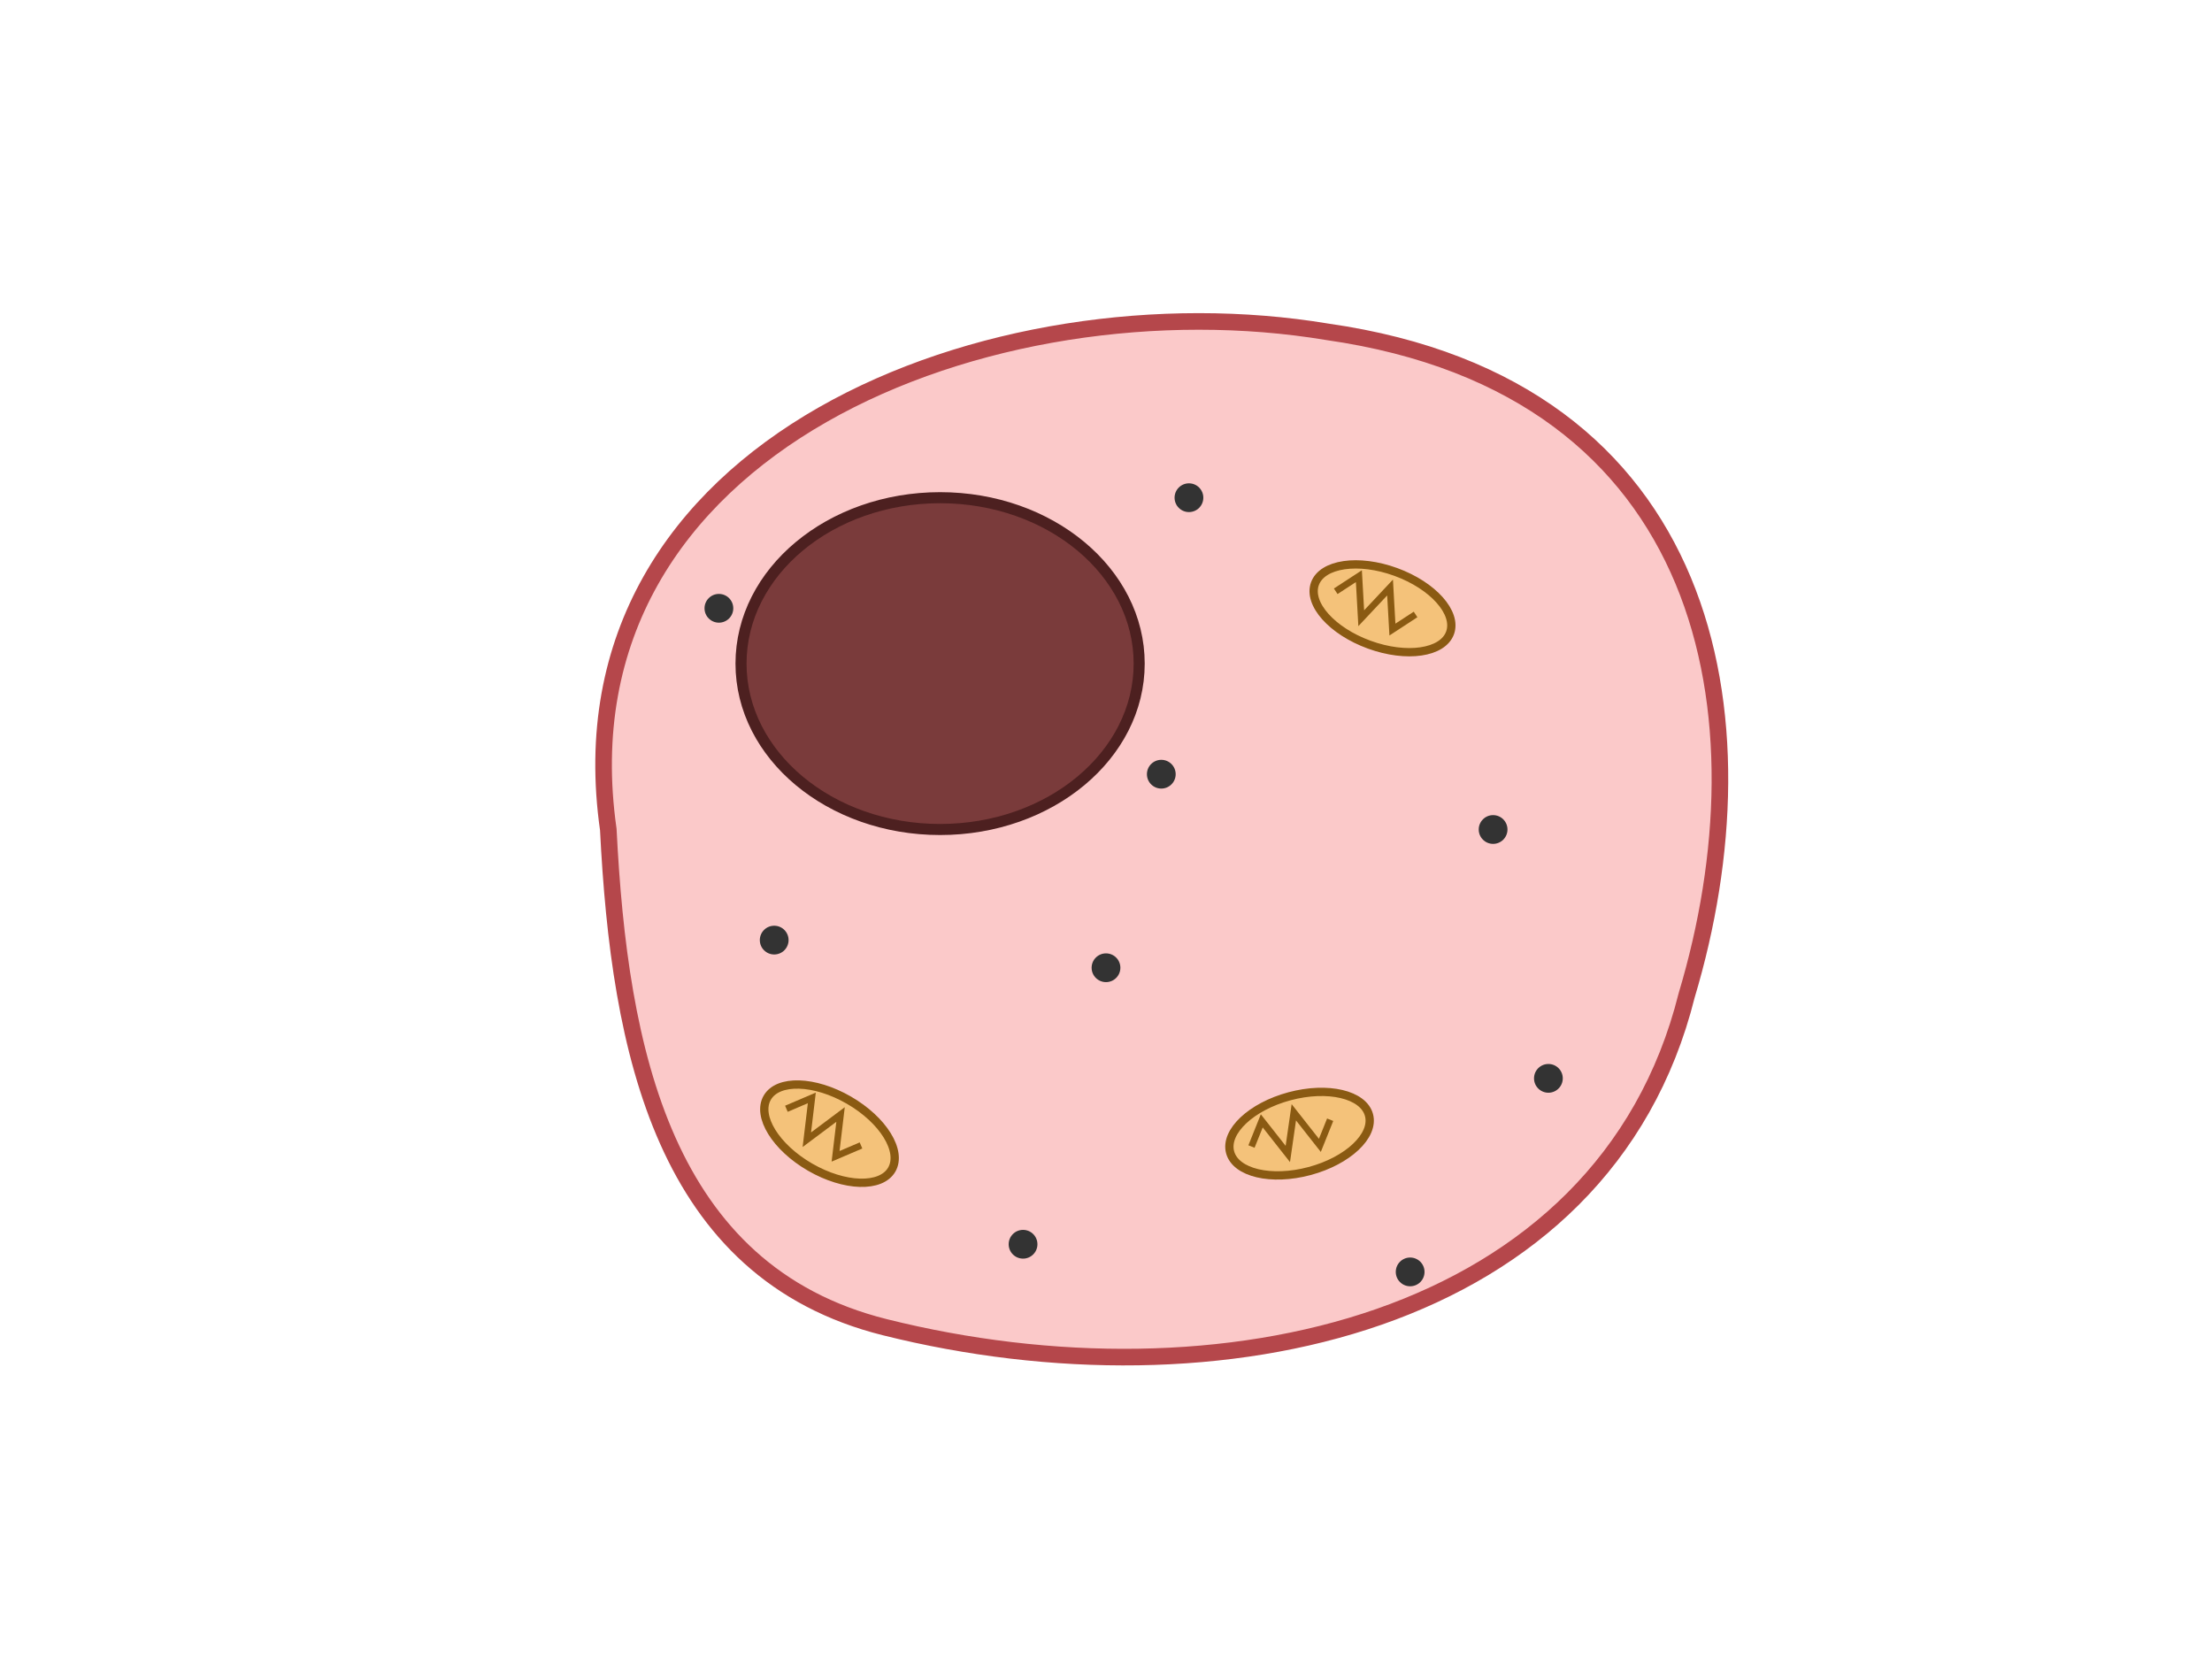
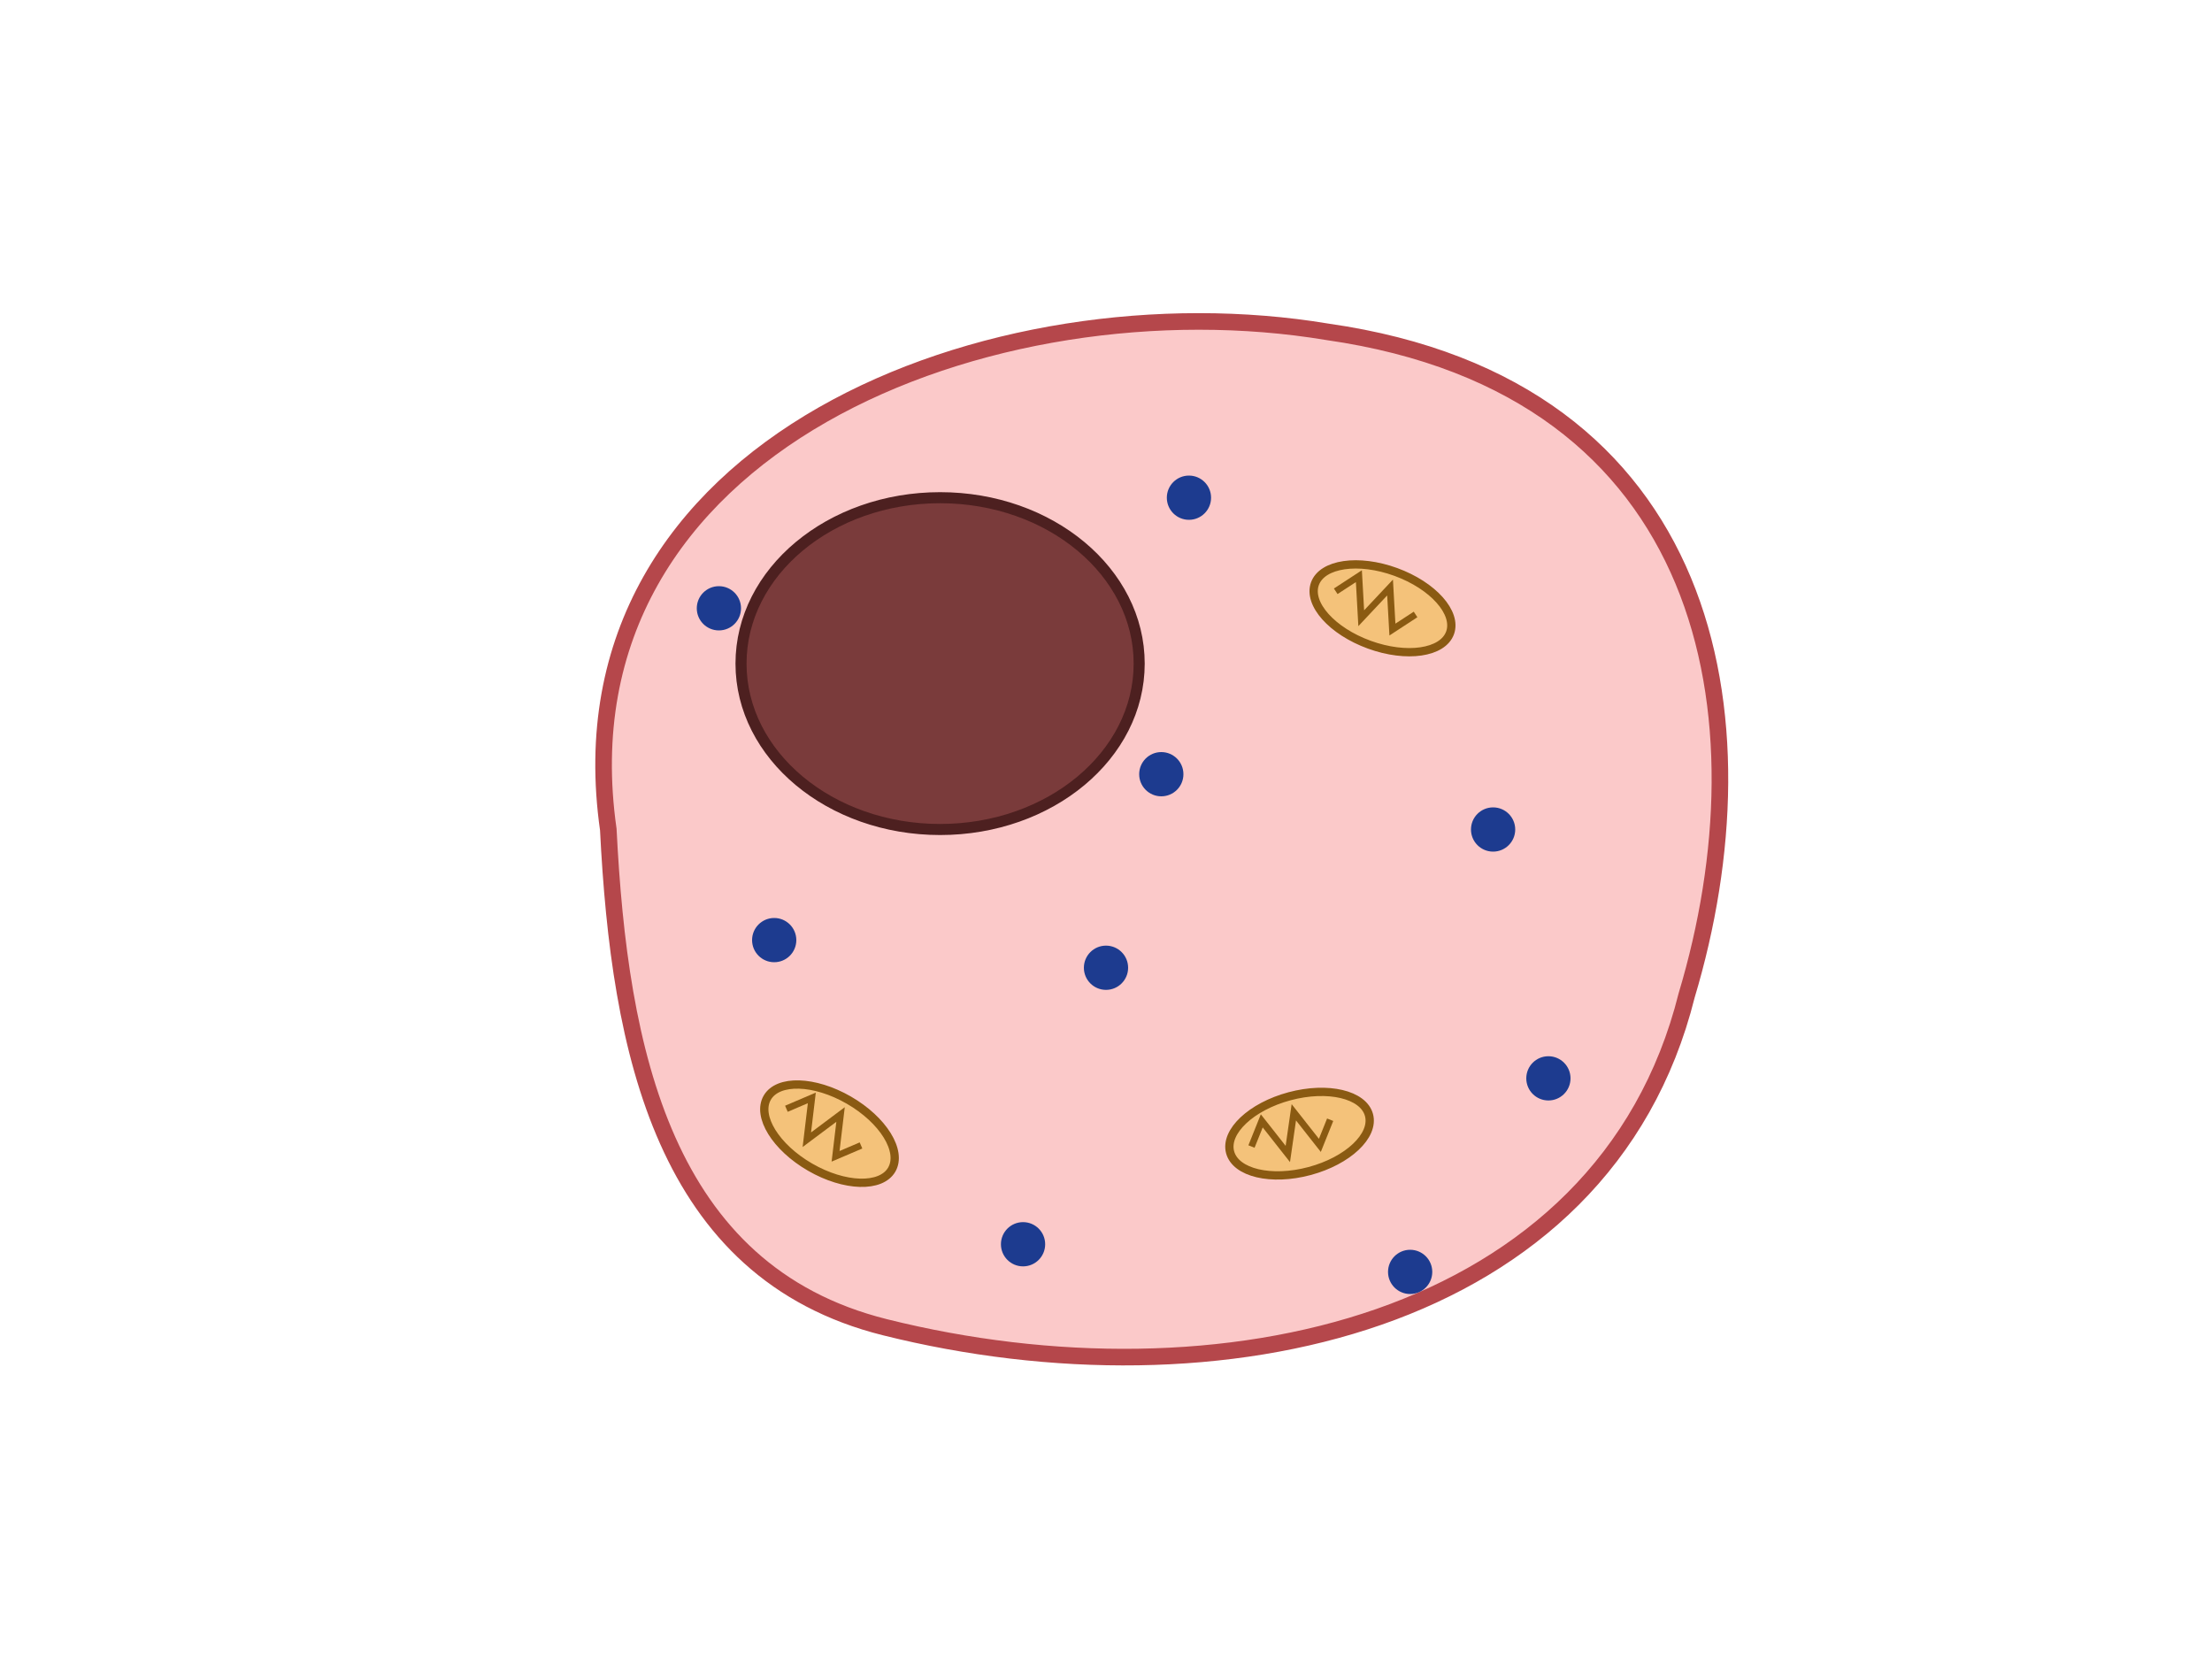
<svg xmlns="http://www.w3.org/2000/svg" viewBox="0 0 400 300" font-family="system-ui, sans-serif">
  <path d="M110,150 C100,80 180,50 240,60 C310,70 320,130 305,180 C290,240 220,255 160,240 C120,230 112,190 110,150 Z" fill="#fbc9c9" stroke="#b5474b" stroke-width="3" />
  <ellipse cx="170" cy="120" rx="36" ry="30" fill="#7a3b3b" stroke="#4d2020" stroke-width="2" />
  <g transform="translate(250 110) rotate(20)">
    <ellipse rx="13" ry="7" fill="#f4c27a" stroke="#8a5a12" stroke-width="1.5" />
    <path d="M-9,0 l3,-4 3,7 3,-7 3,7 3,-4" fill="none" stroke="#8a5a12" stroke-width="1.2" />
  </g>
  <g transform="translate(235 205) rotate(-15)">
    <ellipse rx="13" ry="7" fill="#f4c27a" stroke="#8a5a12" stroke-width="1.5" />
    <path d="M-9,0 l3,-4 3,7 3,-7 3,7 3,-4" fill="none" stroke="#8a5a12" stroke-width="1.2" />
  </g>
  <g transform="translate(150 205) rotate(30)">
    <ellipse rx="13" ry="7" fill="#f4c27a" stroke="#8a5a12" stroke-width="1.5" />
    <path d="M-9,0 l3,-4 3,7 3,-7 3,7 3,-4" fill="none" stroke="#8a5a12" stroke-width="1.2" />
  </g>
-   <circle cx="140" cy="170" r="2.6" fill="#333" />
-   <circle cx="200" cy="175" r="2.6" fill="#333" />
-   <circle cx="270" cy="150" r="2.6" fill="#333" />
-   <circle cx="215" cy="90" r="2.6" fill="#333" />
-   <circle cx="130" cy="110" r="2.6" fill="#333" />
-   <circle cx="185" cy="225" r="2.6" fill="#333" />
-   <circle cx="255" cy="230" r="2.6" fill="#333" />
-   <circle cx="280" cy="195" r="2.6" fill="#333" />
-   <circle cx="210" cy="140" r="2.6" fill="#333" />
+   <circle cx="140" cy="170" r="4" fill="#1d3b8f" />
+   <circle cx="200" cy="175" r="4" fill="#1d3b8f" />
+   <circle cx="270" cy="150" r="4" fill="#1d3b8f" />
+   <circle cx="215" cy="90" r="4" fill="#1d3b8f" />
+   <circle cx="130" cy="110" r="4" fill="#1d3b8f" />
+   <circle cx="185" cy="225" r="4" fill="#1d3b8f" />
+   <circle cx="255" cy="230" r="4" fill="#1d3b8f" />
+   <circle cx="280" cy="195" r="4" fill="#1d3b8f" />
+   <circle cx="210" cy="140" r="4" fill="#1d3b8f" />
  <g class="anchors">
    <circle data-part="nucleus" cx="170" cy="120" r="0" data-lx="40" data-ly="60" />
    <circle data-part="mitochondria" cx="250" cy="110" r="0" data-lx="360" data-ly="50" />
    <circle data-part="cytoplasm" cx="245" cy="165" r="0" data-lx="360" data-ly="125" />
-     <circle data-part="ribosome" cx="140" cy="170" r="0" data-lx="40" data-ly="210" />
+     <circle data-part="ribosome" cx="140" cy="170" r="0" data-lx="40" data-ly="210" data-r="9" />
    <circle data-part="membrane" cx="311" cy="160" r="0" data-lx="360" data-ly="215" />
  </g>
</svg>
